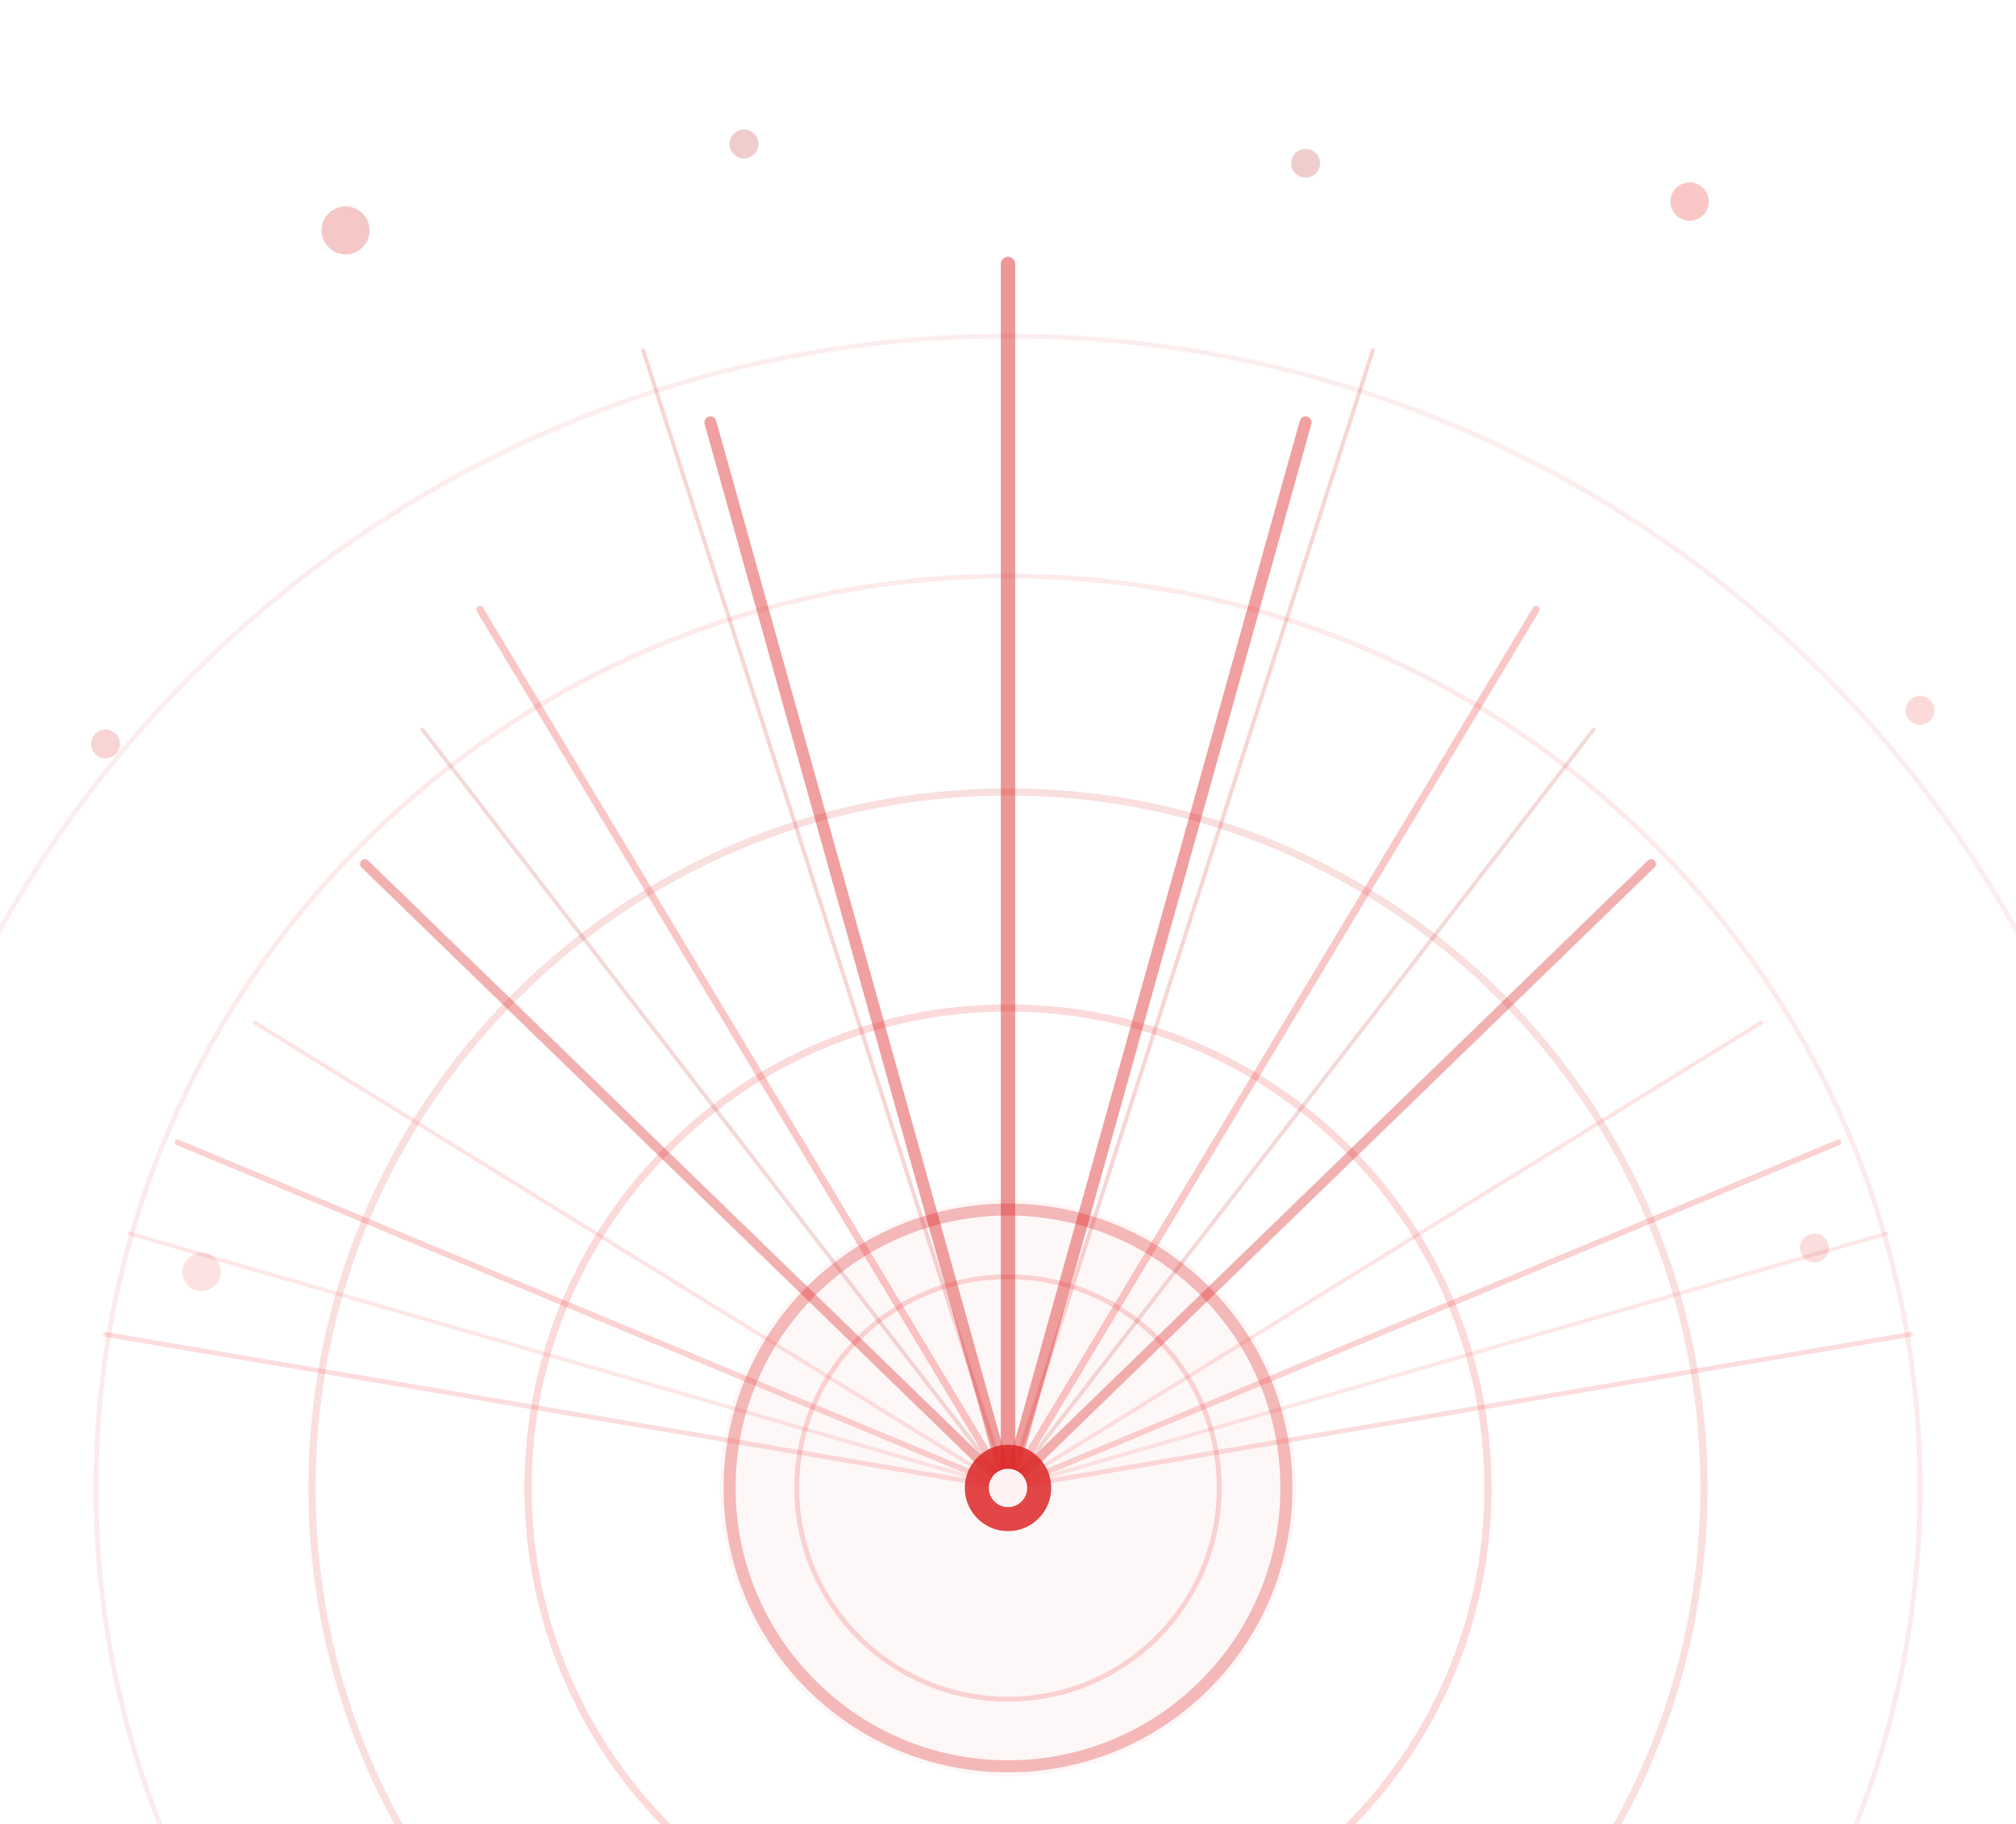
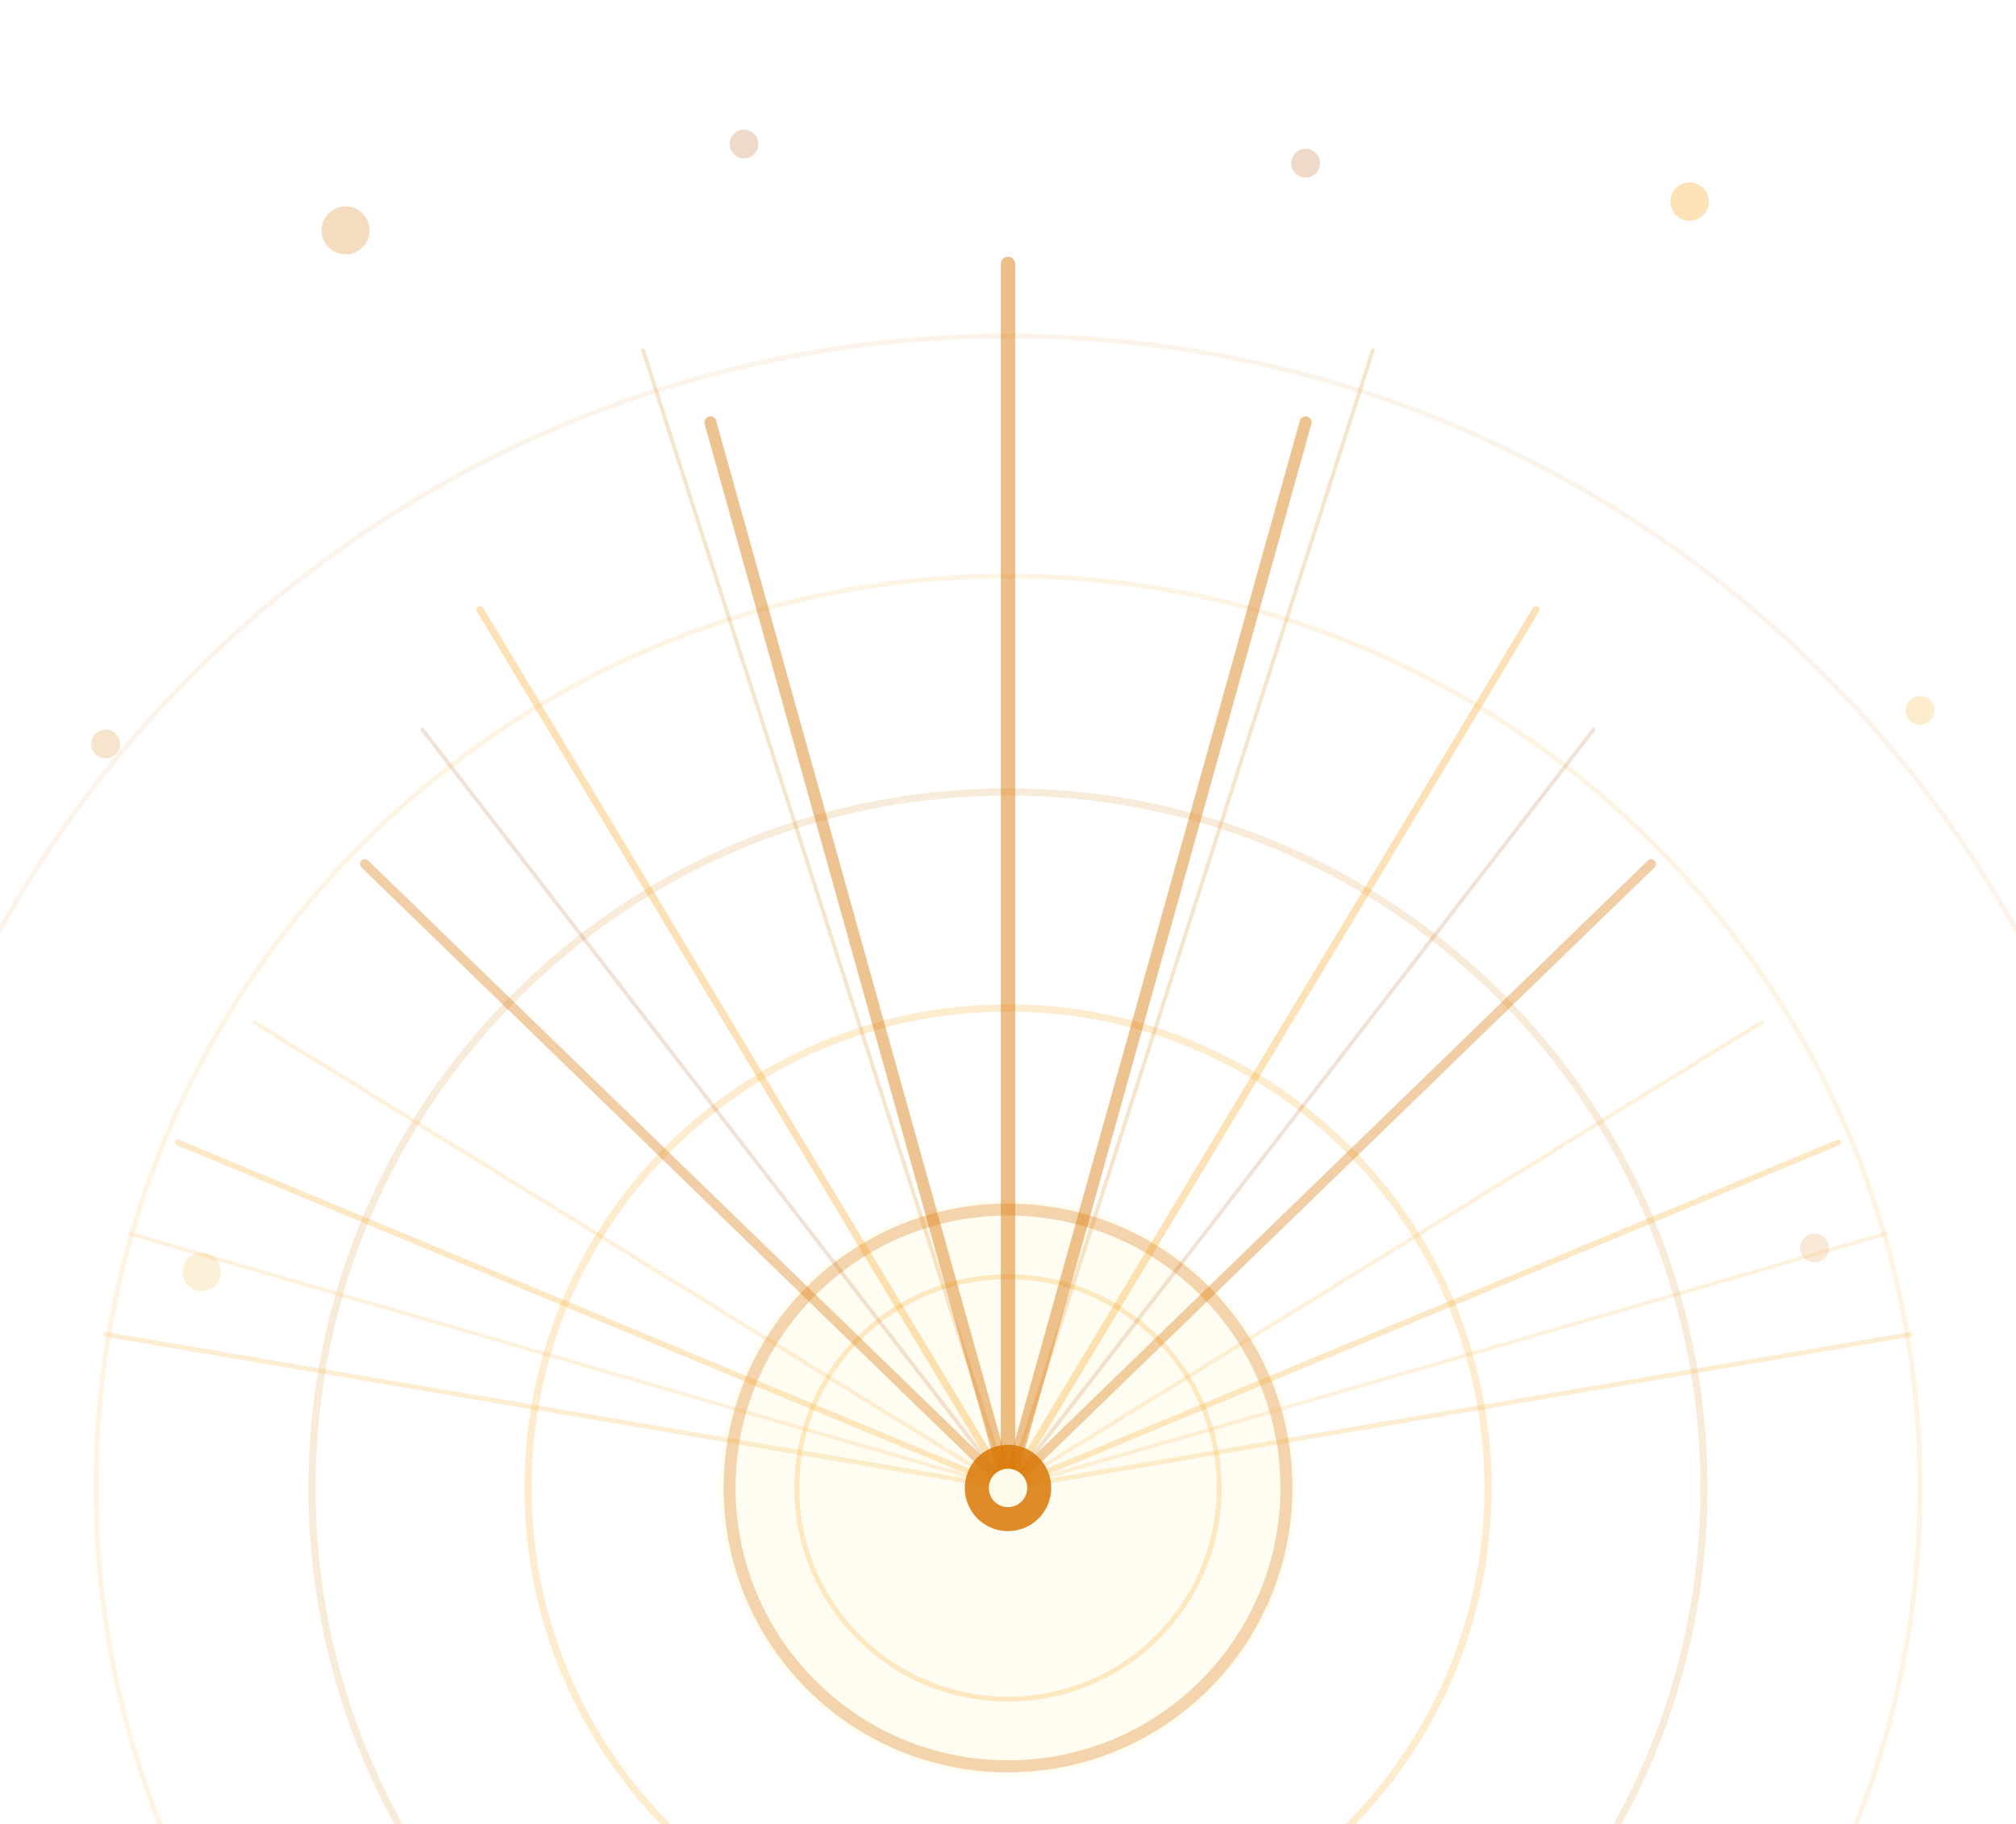
<svg xmlns="http://www.w3.org/2000/svg" viewBox="0 0 420 380" fill="none">
-   <circle cx="210" cy="310" r="240" stroke="#DC2626" stroke-width="1" fill="none" opacity="0.08" />
-   <circle cx="210" cy="310" r="190" stroke="#EF4444" stroke-width="1" fill="none" opacity="0.11" />
-   <circle cx="210" cy="310" r="145" stroke="#DC2626" stroke-width="1.5" fill="none" opacity="0.15" />
-   <circle cx="210" cy="310" r="100" stroke="#EF4444" stroke-width="1.5" fill="none" opacity="0.20" />
-   <circle cx="210" cy="310" r="60" fill="#FEF2F2" opacity="0.65" />
-   <circle cx="210" cy="310" r="58" stroke="#DC2626" stroke-width="2.5" fill="none" opacity="0.30" />
-   <circle cx="210" cy="310" r="44" stroke="#EF4444" stroke-width="1" fill="none" opacity="0.22" />
-   <line x1="210" y1="310" x2="210" y2="55" stroke="#DC2626" stroke-width="3" stroke-linecap="round" opacity="0.48" />
-   <line x1="210" y1="310" x2="272" y2="88" stroke="#DC2626" stroke-width="2.5" stroke-linecap="round" opacity="0.44" />
-   <line x1="210" y1="310" x2="148" y2="88" stroke="#DC2626" stroke-width="2.5" stroke-linecap="round" opacity="0.44" />
-   <line x1="210" y1="310" x2="344" y2="180" stroke="#DC2626" stroke-width="2" stroke-linecap="round" opacity="0.36" />
-   <line x1="210" y1="310" x2="76" y2="180" stroke="#DC2626" stroke-width="2" stroke-linecap="round" opacity="0.36" />
-   <line x1="210" y1="310" x2="320" y2="127" stroke="#EF4444" stroke-width="1.5" stroke-linecap="round" opacity="0.30" />
-   <line x1="210" y1="310" x2="100" y2="127" stroke="#EF4444" stroke-width="1.5" stroke-linecap="round" opacity="0.30" />
-   <line x1="210" y1="310" x2="383" y2="238" stroke="#EF4444" stroke-width="1.2" stroke-linecap="round" opacity="0.24" />
-   <line x1="210" y1="310" x2="37" y2="238" stroke="#EF4444" stroke-width="1.2" stroke-linecap="round" opacity="0.24" />
-   <line x1="210" y1="310" x2="398" y2="278" stroke="#EF4444" stroke-width="1" stroke-linecap="round" opacity="0.18" />
-   <line x1="210" y1="310" x2="22" y2="278" stroke="#EF4444" stroke-width="1" stroke-linecap="round" opacity="0.18" />
-   <line x1="210" y1="310" x2="286" y2="73" stroke="#DC2626" stroke-width="0.8" stroke-linecap="round" opacity="0.20" />
-   <line x1="210" y1="310" x2="134" y2="73" stroke="#DC2626" stroke-width="0.8" stroke-linecap="round" opacity="0.20" />
-   <line x1="210" y1="310" x2="332" y2="152" stroke="#B91C1C" stroke-width="0.8" stroke-linecap="round" opacity="0.17" />
-   <line x1="210" y1="310" x2="88" y2="152" stroke="#B91C1C" stroke-width="0.8" stroke-linecap="round" opacity="0.17" />
-   <line x1="210" y1="310" x2="367" y2="213" stroke="#EF4444" stroke-width="0.8" stroke-linecap="round" opacity="0.15" />
-   <line x1="210" y1="310" x2="53" y2="213" stroke="#EF4444" stroke-width="0.8" stroke-linecap="round" opacity="0.15" />
-   <line x1="210" y1="310" x2="393" y2="257" stroke="#EF4444" stroke-width="0.8" stroke-linecap="round" opacity="0.13" />
-   <line x1="210" y1="310" x2="27" y2="257" stroke="#EF4444" stroke-width="0.8" stroke-linecap="round" opacity="0.13" />
-   <circle cx="210" cy="310" r="9" fill="#DC2626" opacity="0.85" />
-   <circle cx="210" cy="310" r="4" fill="#FEF2F2" />
-   <circle cx="72" cy="48" r="5" fill="#DC2626" opacity="0.26" />
-   <circle cx="352" cy="42" r="4" fill="#EF4444" opacity="0.30" />
-   <circle cx="22" cy="155" r="3" fill="#DC2626" opacity="0.20" />
-   <circle cx="400" cy="148" r="3" fill="#EF4444" opacity="0.20" />
-   <circle cx="42" cy="265" r="4" fill="#EF4444" opacity="0.16" />
-   <circle cx="378" cy="260" r="3" fill="#DC2626" opacity="0.16" />
-   <circle cx="155" cy="30" r="3" fill="#B91C1C" opacity="0.22" />
-   <circle cx="272" cy="34" r="3" fill="#B91C1C" opacity="0.22" />
+   <circle cx="210" cy="310" r="240" stroke="#D97706" stroke-width="1" fill="none" opacity="0.08" />
+   <circle cx="210" cy="310" r="190" stroke="#F59E0B" stroke-width="1" fill="none" opacity="0.11" />
+   <circle cx="210" cy="310" r="145" stroke="#D97706" stroke-width="1.5" fill="none" opacity="0.15" />
+   <circle cx="210" cy="310" r="100" stroke="#F59E0B" stroke-width="1.5" fill="none" opacity="0.20" />
+   <circle cx="210" cy="310" r="60" fill="#FFFBEB" opacity="0.65" />
+   <circle cx="210" cy="310" r="58" stroke="#D97706" stroke-width="2.5" fill="none" opacity="0.30" />
+   <circle cx="210" cy="310" r="44" stroke="#F59E0B" stroke-width="1" fill="none" opacity="0.22" />
+   <line x1="210" y1="310" x2="210" y2="55" stroke="#D97706" stroke-width="3" stroke-linecap="round" opacity="0.48" />
+   <line x1="210" y1="310" x2="272" y2="88" stroke="#D97706" stroke-width="2.5" stroke-linecap="round" opacity="0.44" />
+   <line x1="210" y1="310" x2="148" y2="88" stroke="#D97706" stroke-width="2.5" stroke-linecap="round" opacity="0.44" />
+   <line x1="210" y1="310" x2="344" y2="180" stroke="#D97706" stroke-width="2" stroke-linecap="round" opacity="0.36" />
+   <line x1="210" y1="310" x2="76" y2="180" stroke="#D97706" stroke-width="2" stroke-linecap="round" opacity="0.36" />
+   <line x1="210" y1="310" x2="320" y2="127" stroke="#F59E0B" stroke-width="1.5" stroke-linecap="round" opacity="0.30" />
+   <line x1="210" y1="310" x2="100" y2="127" stroke="#F59E0B" stroke-width="1.5" stroke-linecap="round" opacity="0.30" />
+   <line x1="210" y1="310" x2="383" y2="238" stroke="#F59E0B" stroke-width="1.2" stroke-linecap="round" opacity="0.24" />
+   <line x1="210" y1="310" x2="37" y2="238" stroke="#F59E0B" stroke-width="1.2" stroke-linecap="round" opacity="0.24" />
+   <line x1="210" y1="310" x2="398" y2="278" stroke="#F59E0B" stroke-width="1" stroke-linecap="round" opacity="0.18" />
+   <line x1="210" y1="310" x2="22" y2="278" stroke="#F59E0B" stroke-width="1" stroke-linecap="round" opacity="0.18" />
+   <line x1="210" y1="310" x2="286" y2="73" stroke="#D97706" stroke-width="0.8" stroke-linecap="round" opacity="0.20" />
+   <line x1="210" y1="310" x2="134" y2="73" stroke="#D97706" stroke-width="0.8" stroke-linecap="round" opacity="0.20" />
+   <line x1="210" y1="310" x2="332" y2="152" stroke="#B45309" stroke-width="0.8" stroke-linecap="round" opacity="0.17" />
+   <line x1="210" y1="310" x2="88" y2="152" stroke="#B45309" stroke-width="0.8" stroke-linecap="round" opacity="0.17" />
+   <line x1="210" y1="310" x2="367" y2="213" stroke="#F59E0B" stroke-width="0.8" stroke-linecap="round" opacity="0.15" />
+   <line x1="210" y1="310" x2="53" y2="213" stroke="#F59E0B" stroke-width="0.8" stroke-linecap="round" opacity="0.15" />
+   <line x1="210" y1="310" x2="393" y2="257" stroke="#F59E0B" stroke-width="0.8" stroke-linecap="round" opacity="0.13" />
+   <line x1="210" y1="310" x2="27" y2="257" stroke="#F59E0B" stroke-width="0.8" stroke-linecap="round" opacity="0.13" />
+   <circle cx="210" cy="310" r="9" fill="#D97706" opacity="0.85" />
+   <circle cx="210" cy="310" r="4" fill="#FFFBEB" />
+   <circle cx="72" cy="48" r="5" fill="#D97706" opacity="0.26" />
+   <circle cx="352" cy="42" r="4" fill="#F59E0B" opacity="0.30" />
+   <circle cx="22" cy="155" r="3" fill="#D97706" opacity="0.20" />
+   <circle cx="400" cy="148" r="3" fill="#F59E0B" opacity="0.20" />
+   <circle cx="42" cy="265" r="4" fill="#F59E0B" opacity="0.16" />
+   <circle cx="378" cy="260" r="3" fill="#D97706" opacity="0.16" />
+   <circle cx="155" cy="30" r="3" fill="#B45309" opacity="0.22" />
+   <circle cx="272" cy="34" r="3" fill="#B45309" opacity="0.22" />
</svg>
